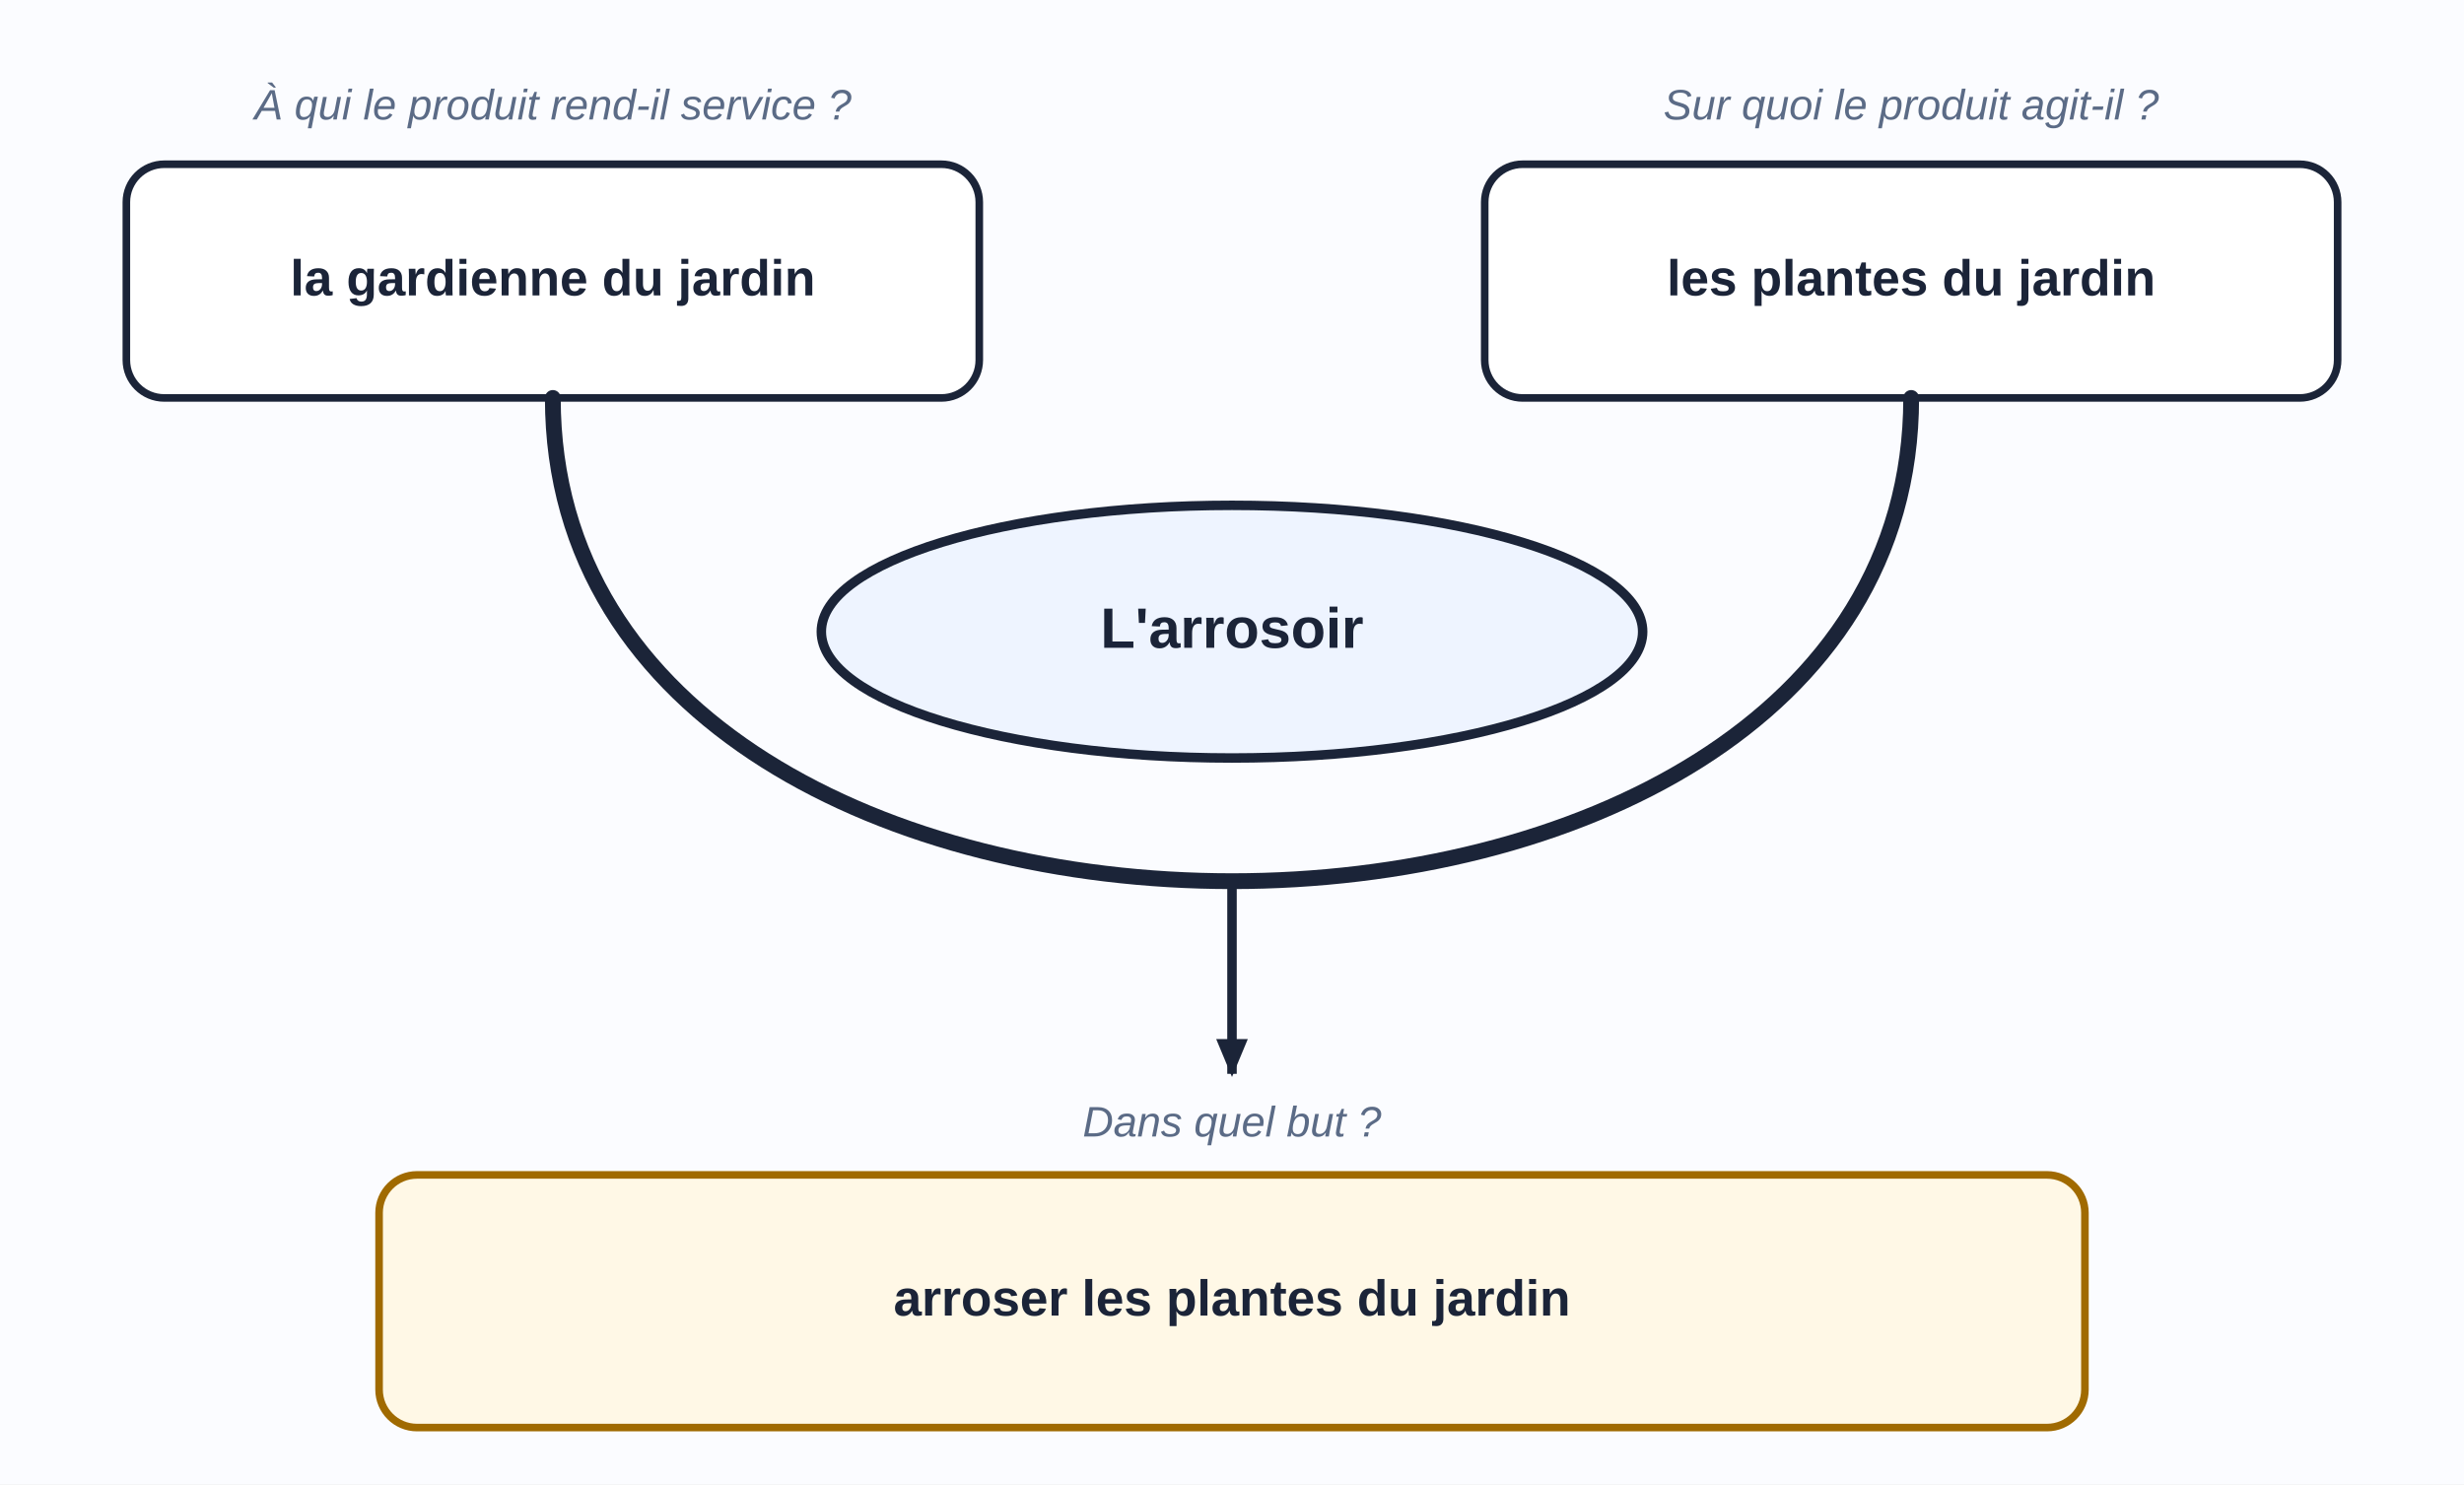
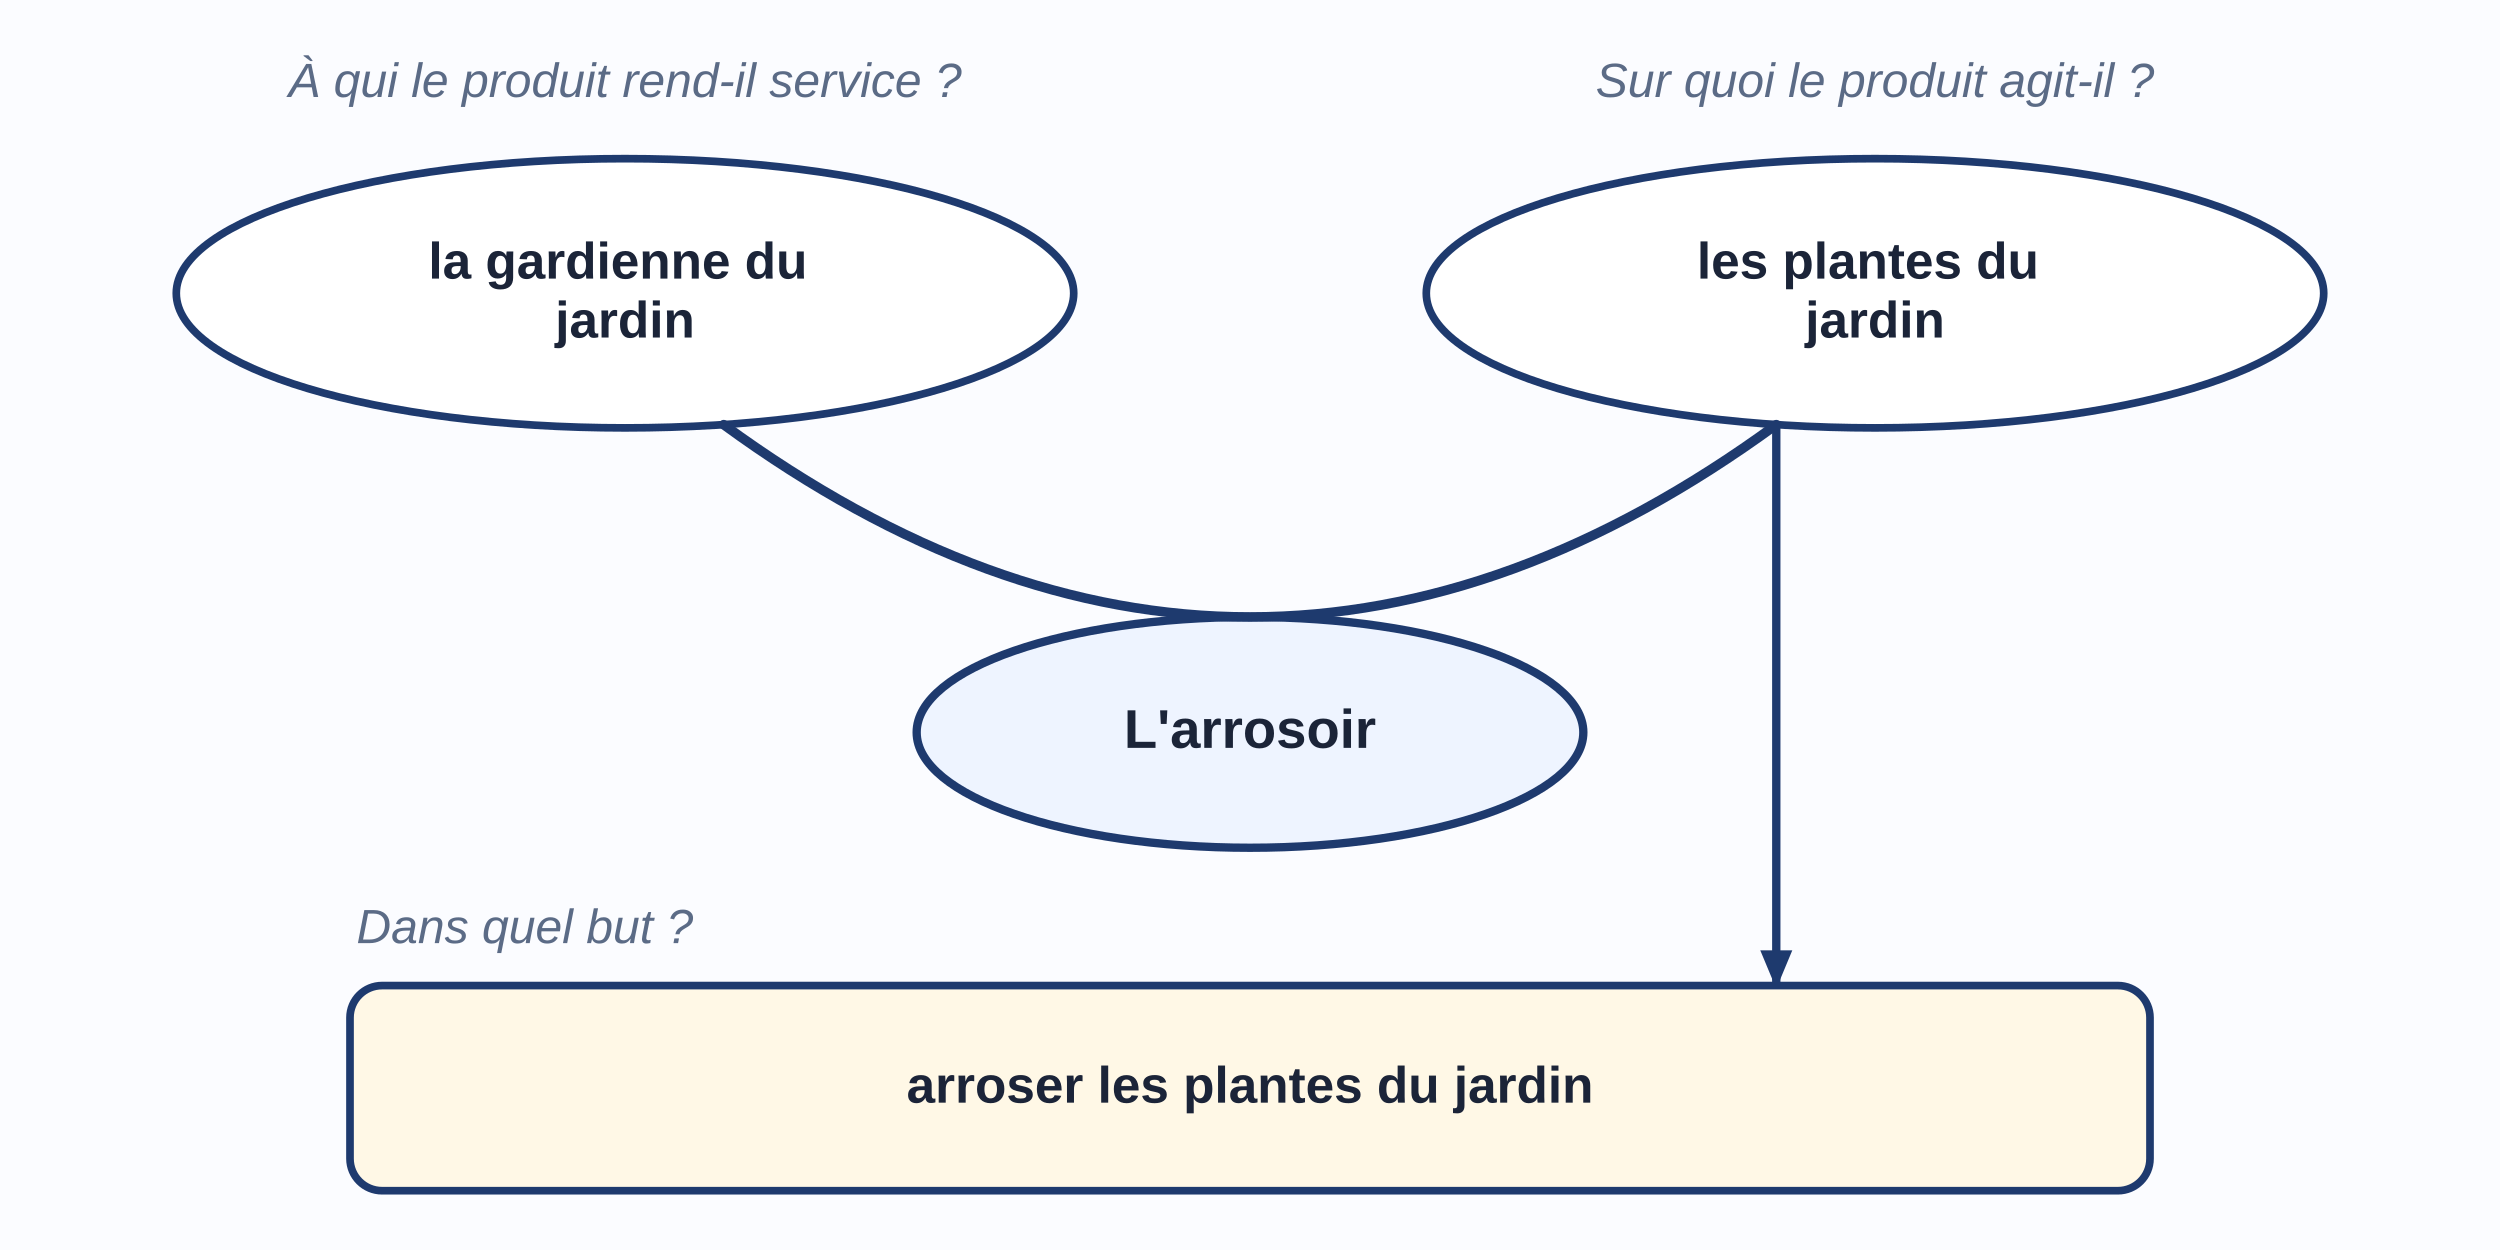
- <svg xmlns="http://www.w3.org/2000/svg" viewBox="0 0 780 470" width="780" height="470" class="schema" id="bc-arrosoir" role="img" aria-labelledby="bc-arrosoir-t bc-arrosoir-d" font-family="'Segoe UI',system-ui,Arial,sans-serif">
-   <rect x="0" y="0" width="780" height="470" fill="#fbfcff" />
+ <svg xmlns="http://www.w3.org/2000/svg" viewBox="0 0 780 390" width="780" height="390" class="schema" id="bc-arrosoir" role="img" aria-labelledby="bc-arrosoir-t bc-arrosoir-d" font-family="'Segoe UI',system-ui,Arial,sans-serif">
+   <rect x="0" y="0" width="780" height="390" fill="#fbfcff" />
  <defs>
-     <marker id="bc-arrosoir-pt" viewBox="0 0 12 10" refX="11" refY="5" markerWidth="12" markerHeight="10" markerUnits="userSpaceOnUse" orient="auto-start-reverse">
-       <path d="M0,0 L12,5 L0,10 z" fill="#1b2438" />
+     <marker id="bc-arrosoir-pb" viewBox="0 0 12 10" refX="11" refY="5" markerWidth="12" markerHeight="10" markerUnits="userSpaceOnUse" orient="auto-start-reverse">
+       <path d="M0,0 L12,5 L0,10 z" fill="#1e3a6e" />
    </marker>
  </defs>
-   <text x="175.0" y="34.0" font-size="13.5" fill="#5b6b86" text-anchor="middle" dominant-baseline="middle" font-style="italic">
-     <tspan x="175.0" dy="-0.00em">À qui le produit rend-il service ?</tspan>
+   <text x="195.0" y="26.0" font-size="15" fill="#5b6b86" text-anchor="middle" dominant-baseline="middle" font-style="italic">
+     <tspan x="195.0" dy="-0.00em">À qui le produit rend-il service ?</tspan>
  </text>
-   <text x="605.0" y="34.0" font-size="13.5" fill="#5b6b86" text-anchor="middle" dominant-baseline="middle" font-style="italic">
-     <tspan x="605.0" dy="-0.00em">Sur quoi le produit agit-il ?</tspan>
+   <ellipse cx="195.0" cy="91.5" rx="140.0" ry="42.0" fill="#ffffff" stroke="#1e3a6e" stroke-width="2.4" />
+   <text x="195.0" y="91.5" font-size="16" fill="#1b2438" text-anchor="middle" dominant-baseline="middle" font-weight="700">
+     <tspan x="195.0" dy="-0.57em">la gardienne du</tspan>
+     <tspan x="195.0" dy="1.15em">jardin</tspan>
  </text>
-   <rect x="40" y="52" width="270" height="74" rx="12" fill="#ffffff" stroke="#1b2438" stroke-width="2.4" />
-   <text x="175.0" y="89.0" font-size="16" fill="#1b2438" text-anchor="middle" dominant-baseline="middle" font-weight="700">
-     <tspan x="175.0" dy="-0.00em">la gardienne du jardin</tspan>
+   <text x="585.0" y="26.0" font-size="15" fill="#5b6b86" text-anchor="middle" dominant-baseline="middle" font-style="italic">
+     <tspan x="585.0" dy="-0.00em">Sur quoi le produit agit-il ?</tspan>
  </text>
-   <rect x="470" y="52" width="270" height="74" rx="12" fill="#ffffff" stroke="#1b2438" stroke-width="2.4" />
-   <text x="605.0" y="89.0" font-size="16" fill="#1b2438" text-anchor="middle" dominant-baseline="middle" font-weight="700">
-     <tspan x="605.0" dy="-0.00em">les plantes du jardin</tspan>
+   <ellipse cx="585.0" cy="91.5" rx="140.0" ry="42.0" fill="#ffffff" stroke="#1e3a6e" stroke-width="2.4" />
+   <text x="585.0" y="91.5" font-size="16" fill="#1b2438" text-anchor="middle" dominant-baseline="middle" font-weight="700">
+     <tspan x="585.0" dy="-0.57em">les plantes du</tspan>
+     <tspan x="585.0" dy="1.15em">jardin</tspan>
  </text>
-   <path d="M175,126 C175,330 605,330 605,126" fill="none" stroke="#1b2438" stroke-width="5" stroke-linecap="round" />
-   <ellipse cx="390" cy="200" rx="130" ry="40" fill="#eef4ff" stroke="#1b2438" stroke-width="3" />
-   <text x="390.0" y="200.0" font-size="18" fill="#1b2438" text-anchor="middle" dominant-baseline="middle" font-weight="700">
+   <ellipse cx="390.0" cy="228.5" rx="104.0" ry="36.0" fill="#eef4ff" stroke="#1e3a6e" stroke-width="2.6" />
+   <text x="390.0" y="228.5" font-size="17" fill="#1b2438" text-anchor="middle" dominant-baseline="middle" font-weight="700">
    <tspan x="390.0" dy="-0.00em">L'arrosoir</tspan>
  </text>
-   <line x1="390" y1="279" x2="390" y2="340" stroke="#1b2438" stroke-width="3" marker-end="url(#bc-arrosoir-pt)" />
-   <text x="390.0" y="356.0" font-size="13.5" fill="#5b6b86" text-anchor="middle" dominant-baseline="middle" font-style="italic">
-     <tspan x="390.0" dy="-0.00em">Dans quel but ?</tspan>
+   <path d="M225.8,132.5 Q390.0,252.5 554.2,132.5" fill="none" stroke="#1e3a6e" stroke-width="3" stroke-linecap="round" />
+   <text x="111.2" y="290.0" font-size="15" fill="#5b6b86" text-anchor="start" dominant-baseline="middle" font-style="italic">
+     <tspan x="111.2" dy="-0.00em">Dans quel but ?</tspan>
  </text>
-   <rect x="120" y="372" width="540" height="80" rx="12" fill="#fff8e6" stroke="#a06a00" stroke-width="2.4" />
-   <text x="390.0" y="412.0" font-size="16" fill="#1b2438" text-anchor="middle" dominant-baseline="middle" font-weight="700">
+   <rect x="109.2" y="307.5" width="561.6" height="64.0" rx="10" fill="#fff8e6" stroke="#1e3a6e" stroke-width="2.4" />
+   <text x="390.0" y="339.5" font-size="16" fill="#1b2438" text-anchor="middle" dominant-baseline="middle" font-weight="700">
    <tspan x="390.0" dy="-0.00em">arroser les plantes du jardin</tspan>
  </text>
+   <line x1="554.2" y1="132.5" x2="554.2" y2="307.5" stroke="#1e3a6e" stroke-width="2.6" marker-end="url(#bc-arrosoir-pb)" />
</svg>
